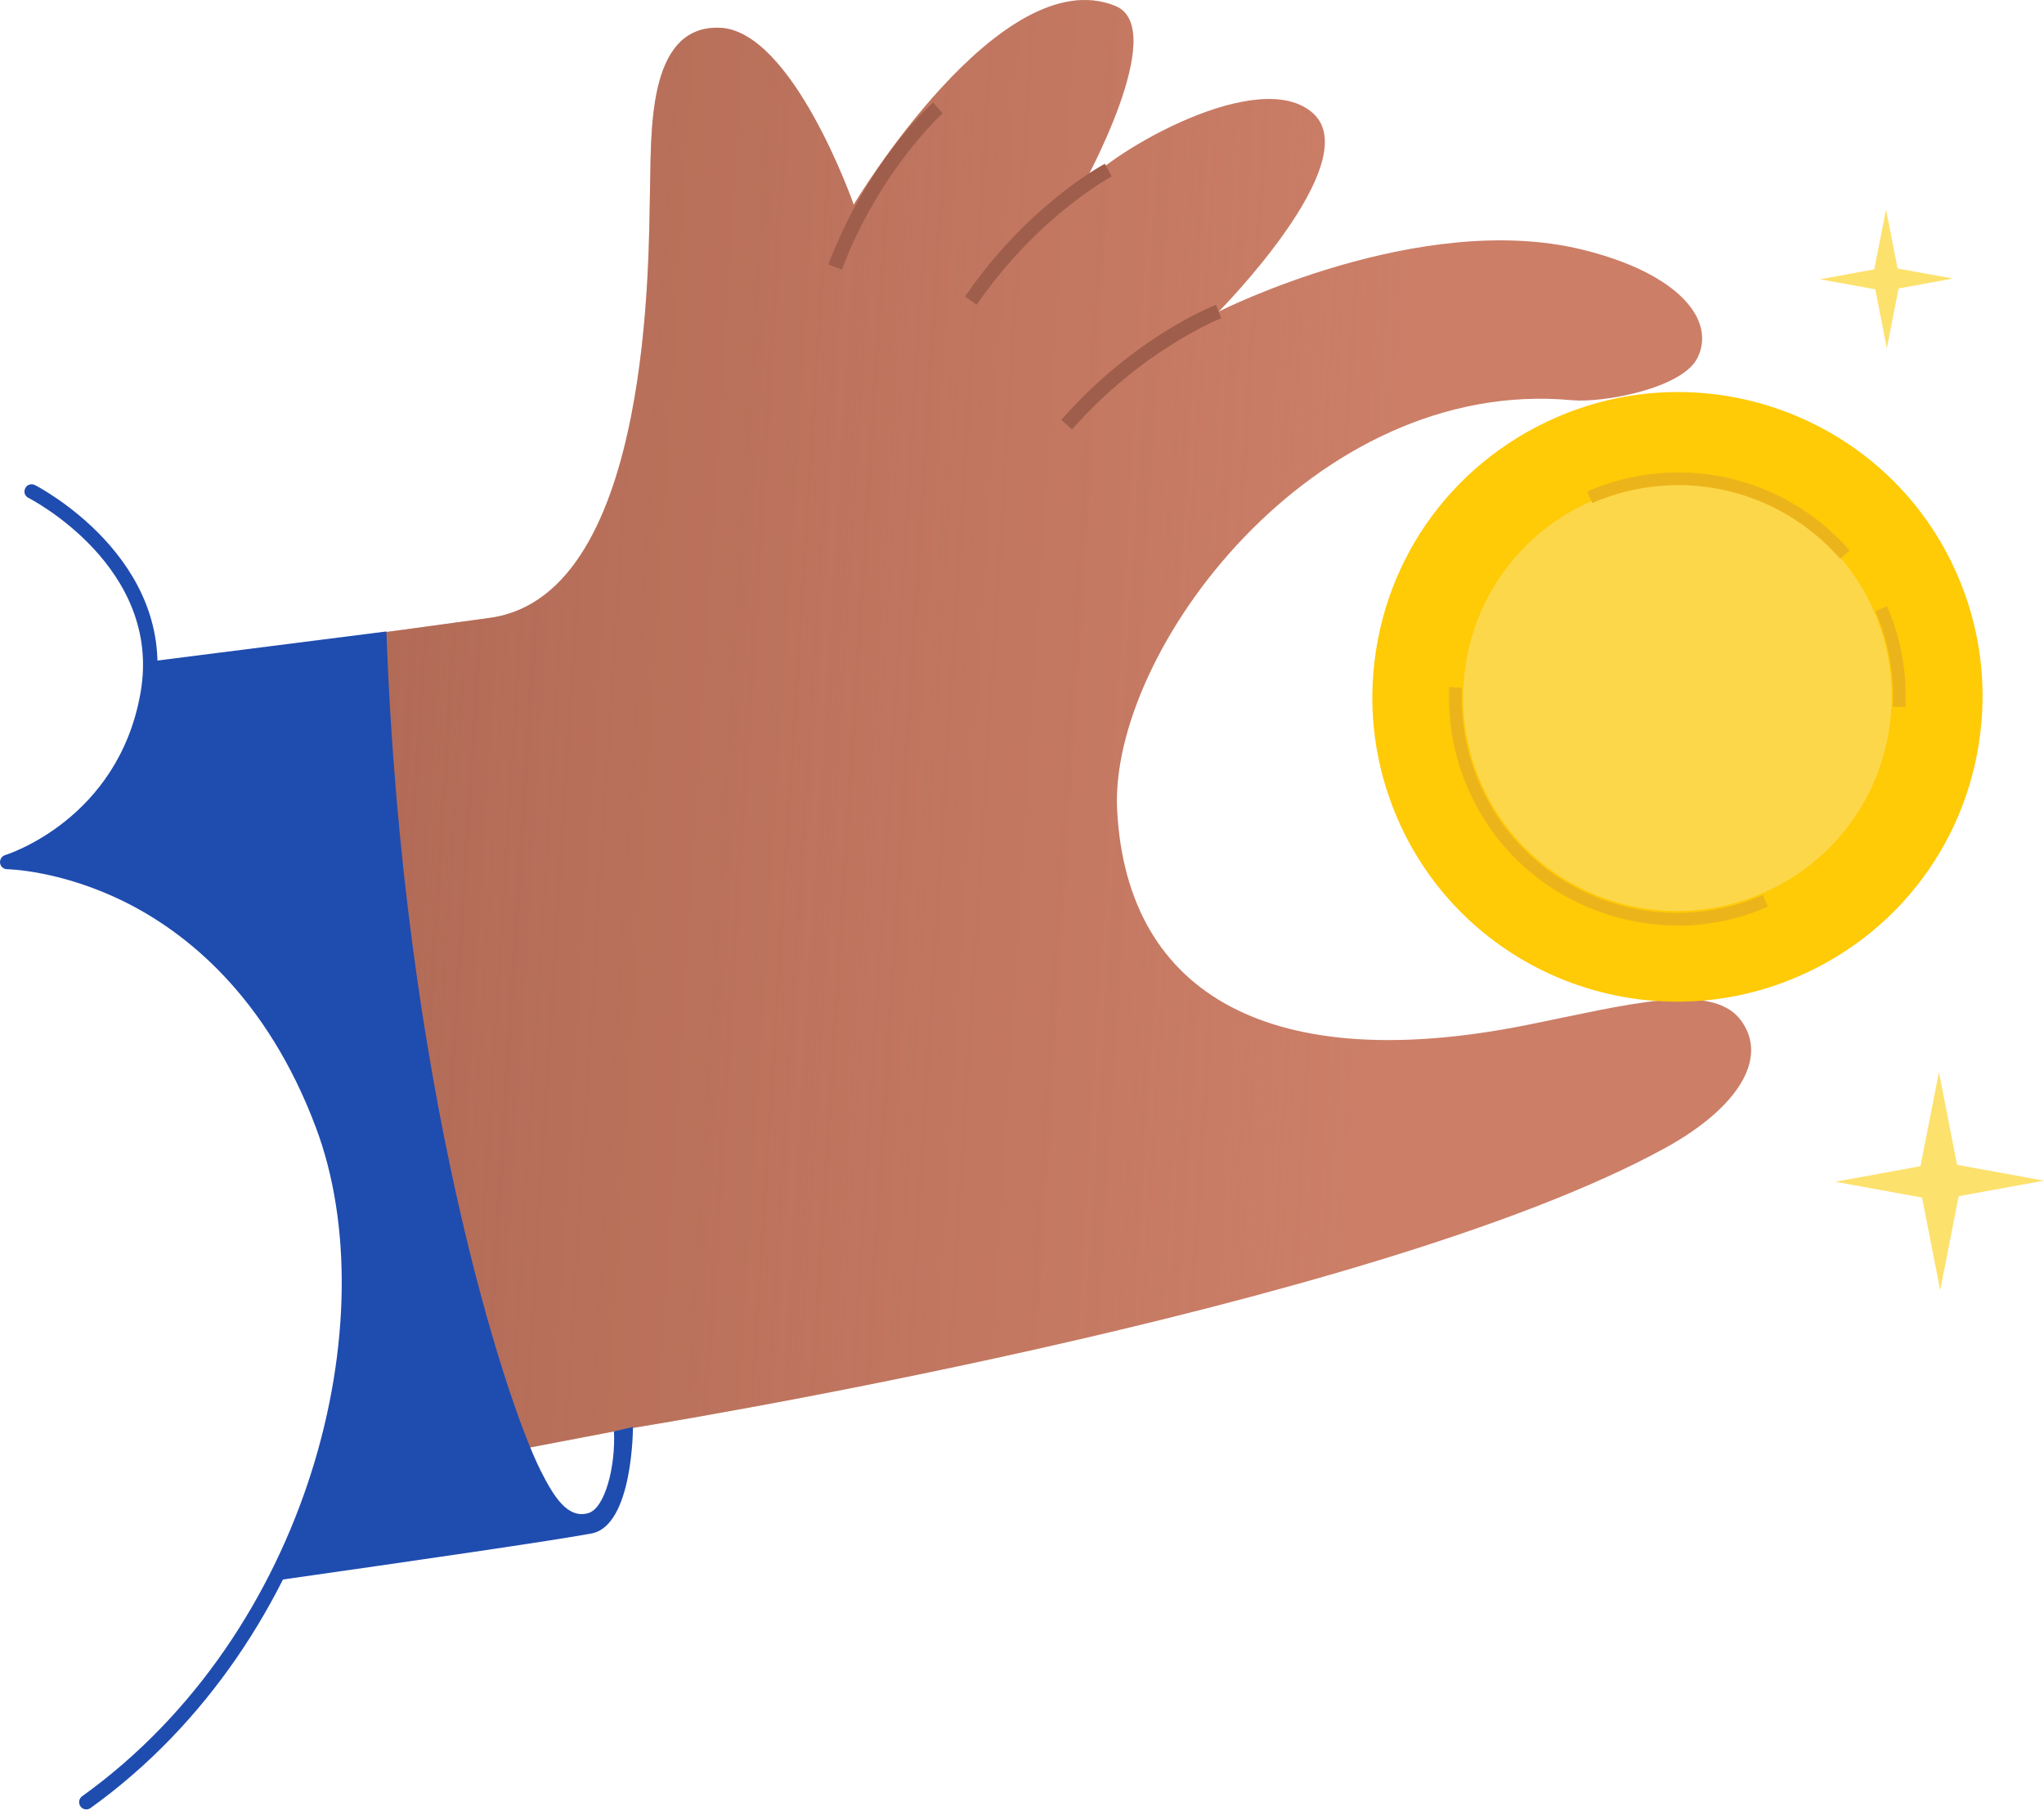
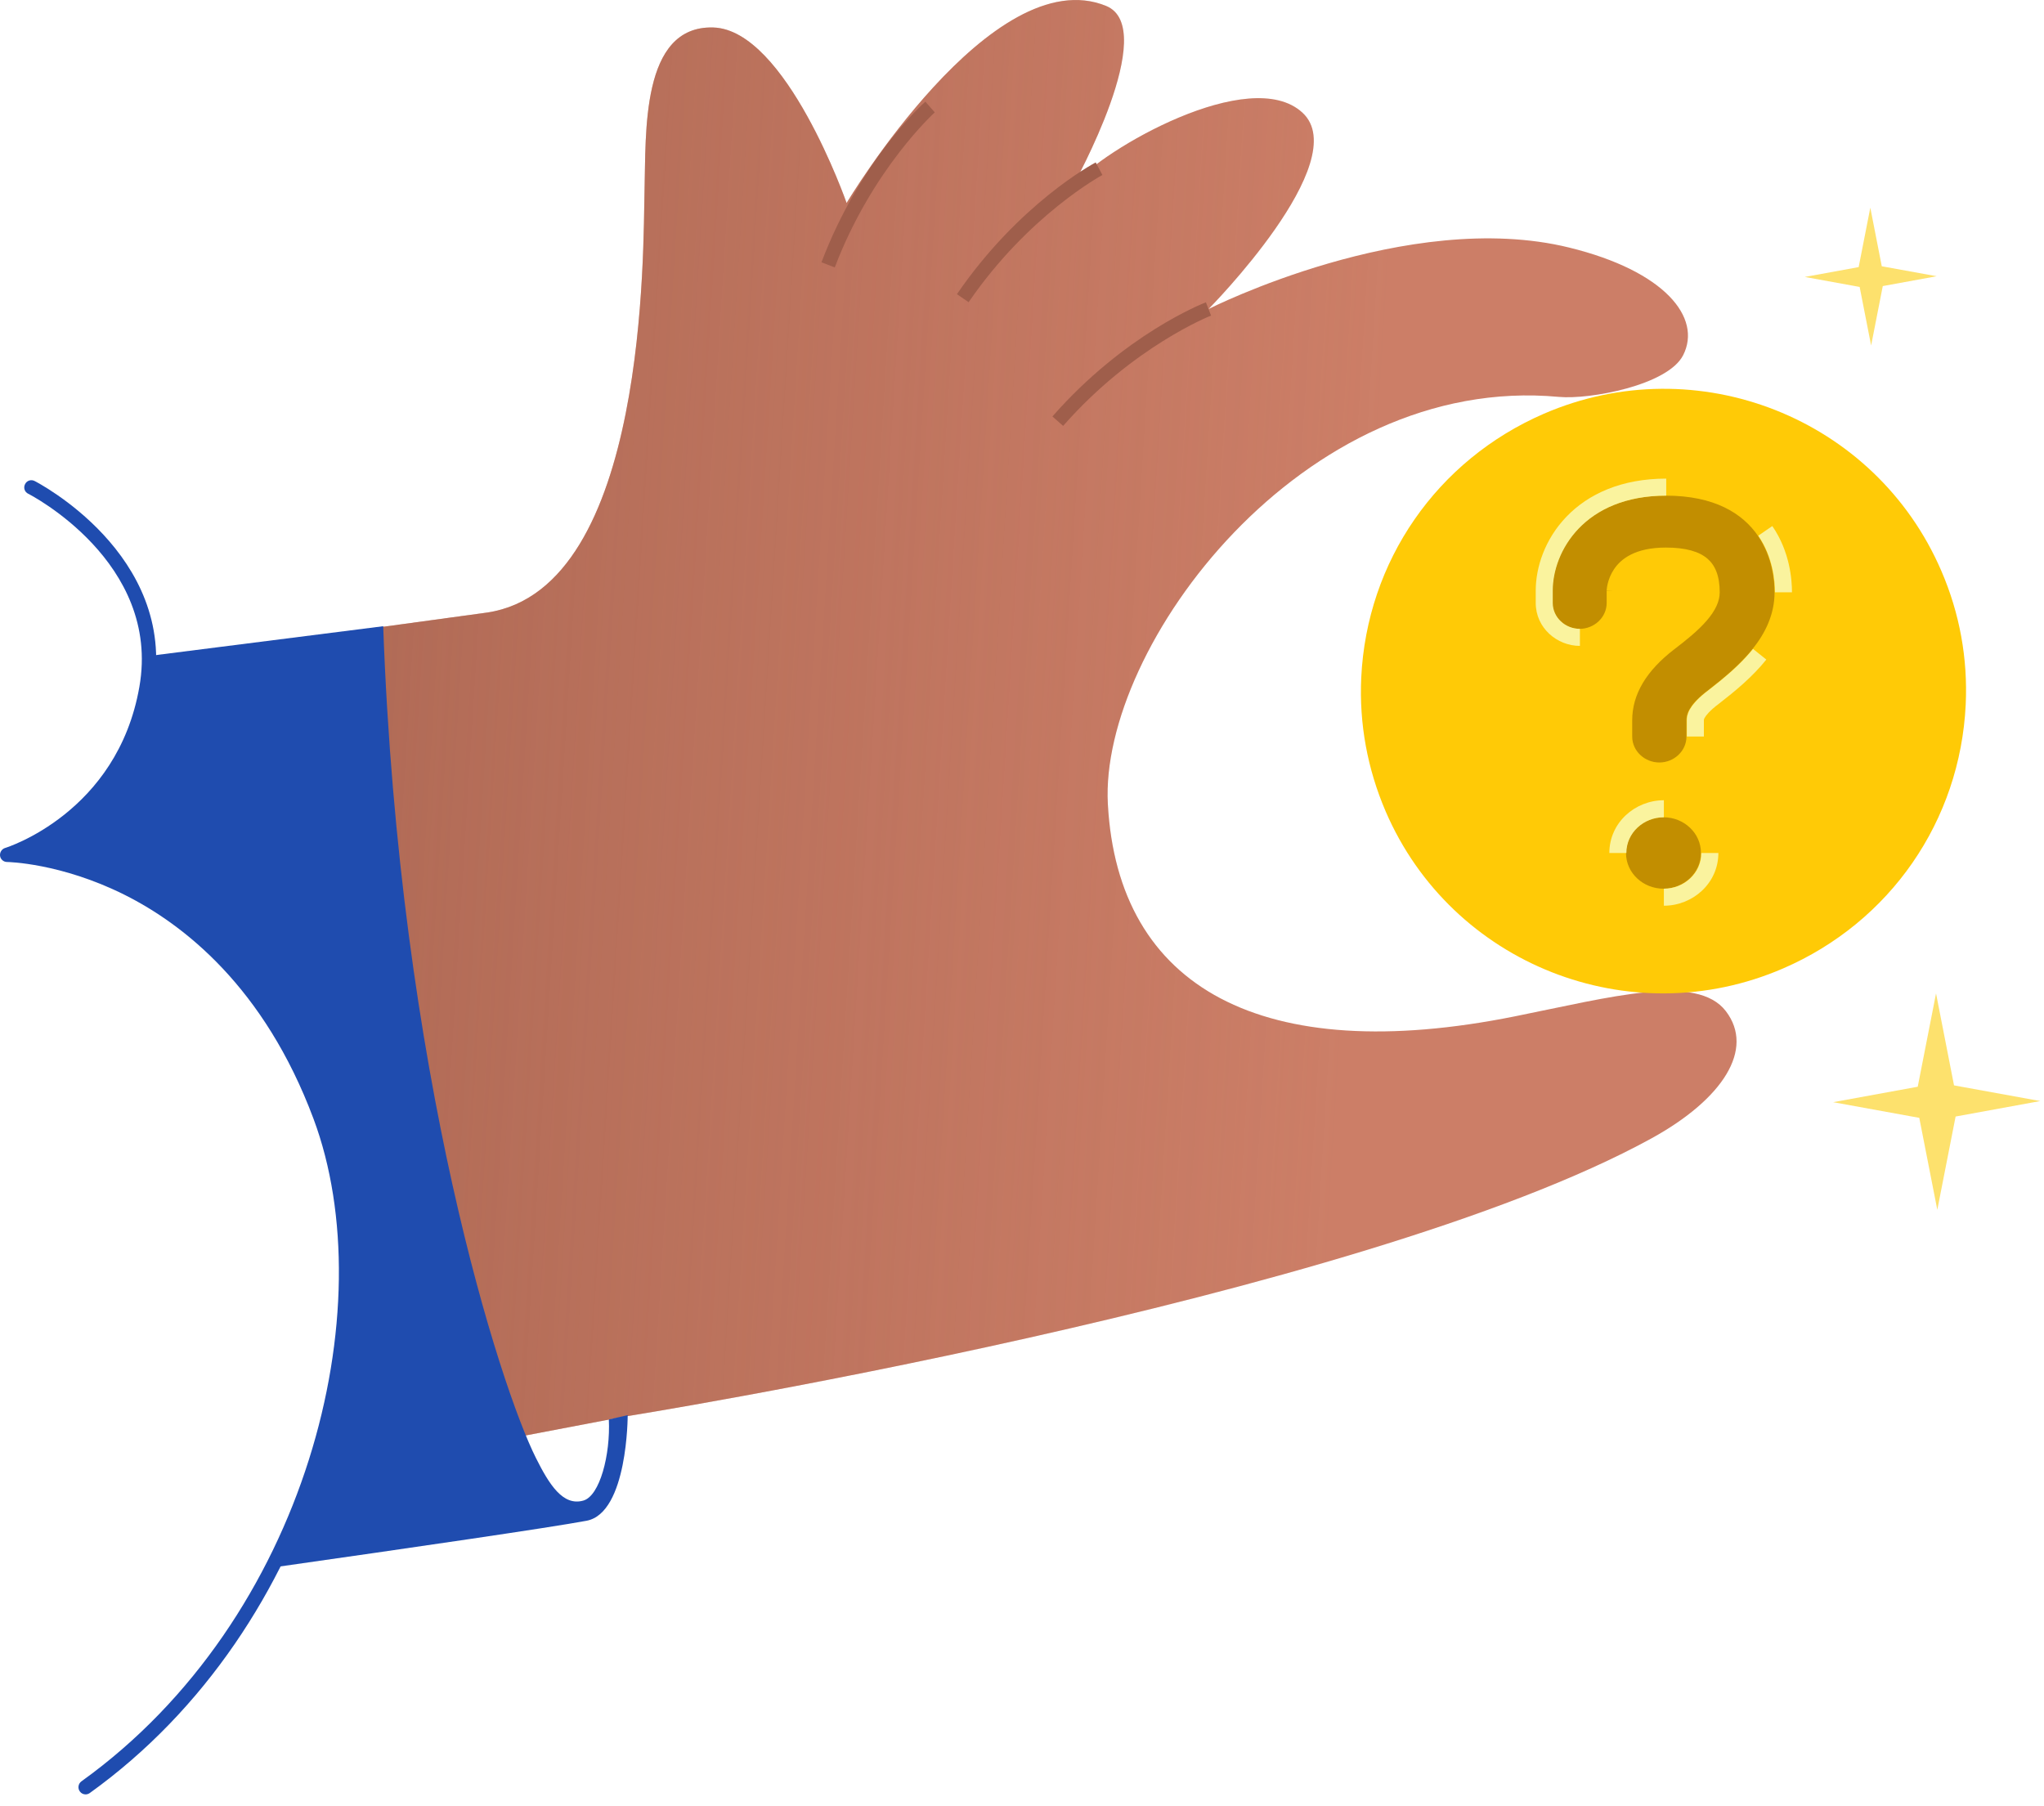
- <svg xmlns="http://www.w3.org/2000/svg" width="100" height="89" viewBox="0 0 100 89" fill="none">
-   <path d="M30.804 69.891C30.804 69.891 66.986 64.124 81.474 56.164C84.999 54.226 86.578 51.765 85.147 49.89C83.716 48.014 79.486 49.192 74.734 50.144C62.283 52.647 55.149 48.762 54.655 39.667C54.232 31.912 64.257 18.404 76.905 19.581C78.421 19.722 82.285 19.01 83.039 17.523C83.977 15.675 82.137 13.37 77.413 12.214C69.453 10.261 59.625 15.245 59.625 15.245C59.625 15.245 66.845 7.949 64.257 5.559C61.67 3.169 54.387 7.385 52.956 9.126C52.956 9.126 57.257 1.392 54.571 0.292C48.944 -2.006 41.767 10.014 41.767 10.014C41.767 10.014 38.778 1.462 35.19 1.357C31.601 1.251 31.876 6.616 31.799 9.394C31.721 12.172 31.982 29.021 24.043 30.22L11.882 31.884L18.051 57.715L17.43 72.443" fill="#CC7E67" />
-   <path opacity="0.75" d="M30.804 69.891C30.804 69.891 66.986 64.124 81.474 56.164C84.999 54.226 86.578 51.765 85.147 49.89C83.716 48.014 79.486 49.192 74.734 50.144C62.283 52.647 55.149 48.762 54.655 39.667C54.232 31.912 64.257 18.404 76.905 19.581C78.421 19.722 82.285 19.01 83.039 17.523C83.977 15.675 82.137 13.37 77.413 12.214C69.453 10.261 59.625 15.245 59.625 15.245C59.625 15.245 66.845 7.949 64.257 5.559C61.67 3.169 54.387 7.385 52.956 9.126C52.956 9.126 57.257 1.392 54.571 0.292C48.944 -2.006 41.767 10.014 41.767 10.014C41.767 10.014 38.778 1.462 35.19 1.357C31.601 1.251 31.876 6.616 31.799 9.394C31.721 12.172 31.982 29.021 24.043 30.22L11.882 31.884L18.051 57.715L17.43 72.443" fill="url(#paint0_linear_8182_45900)" />
-   <path d="M91.745 14.156L89.038 13.664L91.696 13.178L92.272 10.246L92.837 13.136L95.545 13.629L92.887 14.114L92.311 17.046L91.745 14.156Z" fill="#FDE16D" />
-   <path d="M52.45 21.012L51.921 20.547C55.481 16.486 59.331 14.977 59.493 14.914L59.747 15.57C59.712 15.584 55.89 17.093 52.45 21.012Z" fill="#9F5E4B" />
-   <path d="M47.795 14.914L47.21 14.512C50.263 10.056 53.901 8.096 54.056 8.012L54.387 8.632C54.352 8.653 50.742 10.599 47.788 14.907L47.795 14.914Z" fill="#9F5E4B" />
-   <path d="M41.182 13.194L40.527 12.94C42.444 7.892 45.518 5.128 45.652 5.016L46.118 5.544C46.118 5.544 43.037 8.322 41.182 13.194Z" fill="#9F5E4B" />
-   <path d="M30.037 70.032C30.121 71.766 29.593 73.811 28.775 74.036C27.773 74.318 27.097 73.247 26.441 71.935C24.693 68.453 19.701 53.062 18.904 30.896L7.356 32.363C7.363 32.87 7.328 33.399 7.236 33.949C6.094 40.485 0.363 42.184 0.363 42.184C0.363 42.184 11.008 42.268 15.802 55.071C18.101 61.212 17.262 69.835 13.412 77.343C20.54 76.328 27.125 75.369 28.937 75.03C30.974 74.65 30.967 69.82 30.967 69.82L30.037 70.032Z" fill="#1F4CAF" />
-   <path d="M67.156 33.434C67.431 27.688 70.886 22.704 76.166 20.412C83.724 17.141 92.523 20.617 95.773 28.16C96.682 30.262 97.084 32.489 96.978 34.76C96.703 40.505 93.249 45.497 87.968 47.781C80.41 51.052 71.612 47.577 68.362 40.033C67.459 37.932 67.05 35.704 67.156 33.434Z" fill="#FFCA06" />
-   <path d="M71.594 33.636C71.787 29.601 74.213 26.1 77.921 24.491C83.229 22.194 89.408 24.635 91.691 29.933C92.329 31.408 92.612 32.973 92.537 34.567C92.344 38.602 89.918 42.108 86.21 43.712C80.902 46.009 74.723 43.568 72.44 38.27C71.807 36.795 71.519 35.23 71.594 33.636Z" fill="#FDD74A" />
-   <path d="M82.048 45.278C80.657 45.278 79.259 45.012 77.93 44.487C75.159 43.386 72.982 41.283 71.807 38.556C71.127 36.979 70.824 35.316 70.904 33.615L71.523 33.646C71.449 35.248 71.733 36.819 72.376 38.315C73.489 40.894 75.543 42.879 78.158 43.918C80.78 44.957 83.656 44.913 86.241 43.794L86.488 44.363C85.066 44.981 83.563 45.291 82.054 45.291L82.048 45.278Z" fill="#ECB41B" />
-   <path d="M93.221 34.603L92.603 34.572C92.677 32.964 92.393 31.394 91.749 29.91L92.318 29.662C92.999 31.233 93.302 32.896 93.221 34.603Z" fill="#ECB41B" />
-   <path d="M90.026 27.341C86.996 23.878 82.123 22.783 77.899 24.613L77.652 24.045C82.129 22.109 87.286 23.265 90.49 26.933L90.026 27.341Z" fill="#ECB41B" />
-   <path d="M4.226 88.531C4.113 88.531 4.007 88.482 3.937 88.383C3.824 88.228 3.859 88.003 4.014 87.89C15.182 79.874 18.953 64.512 15.464 55.191C13.038 48.705 9.062 45.61 6.15 44.151C2.992 42.572 0.376 42.529 0.348 42.529C0.172 42.529 0.024 42.395 0.003 42.226C-0.018 42.057 0.087 41.888 0.249 41.838C0.306 41.824 5.791 40.111 6.877 33.886C7.955 27.731 1.455 24.389 1.392 24.361C1.215 24.276 1.145 24.065 1.236 23.889C1.321 23.712 1.533 23.642 1.709 23.734C1.779 23.769 8.738 27.336 7.575 34.013C6.743 38.758 3.521 41.049 1.709 41.986C4.79 42.501 12.319 44.799 16.119 54.952C19.701 64.519 15.851 80.269 4.423 88.468C4.36 88.51 4.289 88.531 4.219 88.531H4.226Z" fill="#1F4CAF" />
-   <path d="M94.033 58.594L89.782 57.821L93.956 57.059L94.86 52.455L95.747 56.993L100 57.766L95.826 58.529L94.922 63.133L94.033 58.594Z" fill="#FDE16D" />
+ <svg xmlns="http://www.w3.org/2000/svg" width="120" height="106" viewBox="0 0 120 106" fill="none">
+   <path d="M36.657 83.171C36.657 83.171 79.713 76.308 96.954 66.836C101.149 64.529 103.028 61.601 101.325 59.369C99.622 57.137 94.588 58.538 88.933 59.671C74.117 62.649 65.627 58.027 65.04 47.204C64.536 37.975 76.466 21.901 91.517 23.302C93.321 23.47 97.919 22.622 98.816 20.852C99.932 18.654 97.743 15.91 92.121 14.534C82.65 12.211 70.954 18.142 70.954 18.142C70.954 18.142 79.545 9.459 76.466 6.615C73.387 3.771 64.721 8.788 63.018 10.86C63.018 10.86 68.135 1.656 64.939 0.348C58.244 -2.387 49.703 11.917 49.703 11.917C49.703 11.917 46.146 1.74 41.876 1.614C37.605 1.489 37.932 7.873 37.84 11.179C37.748 14.484 38.058 34.535 28.612 35.962L14.139 37.942L21.48 68.681L20.742 86.207" fill="#CC7E67" />
+   <path opacity="0.75" d="M36.657 83.171C36.657 83.171 79.713 76.308 96.954 66.836C101.149 64.529 103.028 61.601 101.325 59.369C99.622 57.137 94.588 58.538 88.933 59.671C74.117 62.649 65.627 58.027 65.04 47.204C64.536 37.975 76.466 21.901 91.517 23.302C93.321 23.47 97.919 22.622 98.816 20.852C99.932 18.654 97.743 15.91 92.121 14.534C82.65 12.211 70.954 18.142 70.954 18.142C70.954 18.142 79.545 9.459 76.466 6.615C73.387 3.771 64.721 8.788 63.018 10.86C63.018 10.86 68.135 1.656 64.939 0.348C58.244 -2.387 49.703 11.917 49.703 11.917C49.703 11.917 46.146 1.74 41.876 1.614C37.605 1.489 37.932 7.873 37.84 11.179C37.748 14.484 38.058 34.535 28.612 35.962L14.139 37.942L21.48 68.681L20.742 86.207" fill="url(#paint0_linear_8182_45899)" />
+   <path d="M109.177 16.846L105.955 16.26L109.119 15.682L109.803 12.193L110.476 15.633L113.699 16.218L110.535 16.796L109.851 20.285L109.177 16.846Z" fill="#FDE16D" />
+   <path d="M62.415 25.005L61.786 24.451C66.023 19.619 70.604 17.824 70.797 17.748L71.099 18.528C71.057 18.545 66.51 20.34 62.415 25.005Z" fill="#9F5E4B" />
+   <path d="M56.876 17.749L56.18 17.27C59.813 11.968 64.142 9.636 64.326 9.535L64.721 10.273C64.679 10.299 60.383 12.614 56.868 17.74L56.876 17.749Z" fill="#9F5E4B" />
+   <path d="M49.007 15.701L48.227 15.399C50.509 9.392 54.167 6.103 54.326 5.969L54.88 6.598C54.88 6.598 51.214 9.904 49.007 15.701Z" fill="#9F5E4B" />
+   <path d="M35.744 83.337C35.844 85.401 35.215 87.834 34.242 88.102C33.051 88.438 32.245 87.162 31.465 85.602C29.384 81.457 23.445 63.143 22.497 36.766L8.754 38.511C8.763 39.115 8.721 39.744 8.612 40.398C7.252 48.176 0.432 50.197 0.432 50.197C0.432 50.197 13.1 50.298 18.805 65.534C21.54 72.841 20.542 83.102 15.961 92.037C24.443 90.829 32.279 89.688 34.435 89.285C36.86 88.832 36.851 83.085 36.851 83.085L35.744 83.337Z" fill="#1F4CAF" />
+   <path d="M79.916 39.786C80.243 32.949 84.354 27.017 90.638 24.291C99.632 20.398 110.102 24.534 113.97 33.511C115.052 36.011 115.53 38.662 115.404 41.364C115.077 48.201 110.966 54.141 104.682 56.859C95.689 60.752 85.218 56.616 81.35 47.639C80.277 45.139 79.79 42.488 79.916 39.786Z" fill="#FFCA06" />
+   <path d="M5.029 105.351C4.894 105.351 4.769 105.292 4.685 105.175C4.55 104.99 4.592 104.722 4.777 104.587C18.066 95.048 22.555 76.767 18.402 65.676C15.516 57.958 10.784 54.274 7.319 52.538C3.56 50.658 0.448 50.608 0.414 50.608C0.205 50.608 0.028 50.449 0.003 50.247C-0.022 50.046 0.104 49.845 0.297 49.786C0.364 49.769 6.891 47.73 8.183 40.322C9.467 32.998 1.731 29.021 1.656 28.988C1.446 28.887 1.362 28.636 1.471 28.426C1.572 28.216 1.824 28.132 2.034 28.241C2.117 28.283 10.398 32.528 9.014 40.473C8.024 46.12 4.19 48.846 2.034 49.962C5.7 50.575 14.66 53.31 19.182 65.391C23.444 76.775 18.863 95.518 5.264 105.275C5.188 105.326 5.104 105.351 5.02 105.351H5.029Z" fill="#1F4CAF" />
+   <path d="M112.678 65.63L107.619 64.71L112.587 63.803L113.662 58.324L114.718 63.724L119.779 64.644L114.811 65.552L113.736 71.03L112.678 65.63Z" fill="#FDE16D" />
+   <path fill-rule="evenodd" clip-rule="evenodd" d="M92.299 30.686C93.483 29.452 95.295 28.6 97.799 28.6C100.809 28.6 102.613 29.714 103.615 31.168C104.57 32.554 104.682 34.087 104.682 34.775C104.682 36.22 104.075 37.424 103.286 38.411C102.506 39.388 101.502 40.21 100.612 40.901L100.598 40.911C99.995 41.363 99.735 41.695 99.621 41.899C99.519 42.08 99.511 42.196 99.511 42.293V43.241C99.511 44.406 98.517 45.266 97.417 45.266C96.318 45.266 95.324 44.406 95.324 43.241V42.293C95.324 40.53 96.301 39.024 97.974 37.735L97.978 37.732C98.707 37.177 99.351 36.652 99.814 36.117C100.277 35.582 100.461 35.149 100.461 34.775C100.461 33.898 100.223 33.442 99.913 33.177C99.571 32.884 98.939 32.649 97.799 32.649C96.125 32.649 95.463 33.26 95.168 33.703C94.844 34.189 94.825 34.684 94.825 34.684L94.825 34.68V35.396C94.825 36.562 93.831 37.421 92.731 37.421C91.632 37.421 90.638 36.562 90.638 35.396V34.677C90.638 33.418 91.138 31.897 92.299 30.686Z" fill="#C28E00" />
+   <path fill-rule="evenodd" clip-rule="evenodd" d="M94.96 50.079C94.96 48.595 96.222 47.483 97.66 47.483C99.099 47.483 100.361 48.595 100.361 50.079C100.361 51.564 99.099 52.675 97.66 52.675C96.222 52.675 94.96 51.564 94.96 50.079Z" fill="#C28E00" />
+   <path d="M99.861 50.079C99.861 48.901 98.855 47.983 97.661 47.983C96.466 47.983 95.461 48.901 95.46 50.079C95.46 51.257 96.466 52.176 97.661 52.176C98.855 52.176 99.861 51.257 99.861 50.079ZM94.824 43.241V42.293C94.824 40.319 95.926 38.682 97.669 37.339L97.673 37.336L97.675 37.334C98.403 36.779 99.01 36.281 99.436 35.79C99.862 35.298 99.961 34.977 99.961 34.775C99.961 33.992 99.753 33.697 99.588 33.557C99.376 33.375 98.884 33.148 97.799 33.148C97.023 33.148 96.519 33.291 96.192 33.456C95.869 33.62 95.691 33.819 95.584 33.98C95.462 34.163 95.396 34.351 95.361 34.495C95.343 34.566 95.333 34.624 95.329 34.662C95.326 34.681 95.325 34.695 95.325 34.702V35.397C95.325 36.869 94.075 37.921 92.732 37.921C91.389 37.921 90.138 36.869 90.138 35.397V34.678C90.138 33.295 90.683 31.648 91.938 30.34C93.227 28.997 95.175 28.1 97.799 28.1C100.947 28.1 102.918 29.275 104.027 30.885C105.065 32.392 105.182 34.045 105.182 34.775C105.182 36.369 104.51 37.681 103.676 38.724C102.857 39.75 101.812 40.603 100.918 41.296L100.904 41.307L100.898 41.312C100.331 41.736 100.126 42.019 100.056 42.144C100.026 42.198 100.017 42.228 100.014 42.24C100.012 42.251 100.01 42.262 100.01 42.293V43.241C100.01 44.714 98.76 45.766 97.418 45.766C96.075 45.766 94.824 44.714 94.824 43.241ZM100.861 50.079C100.861 51.871 99.344 53.176 97.661 53.176C95.978 53.176 94.46 51.871 94.46 50.079C94.461 48.288 95.978 46.983 97.661 46.983C99.344 46.983 100.861 48.288 100.861 50.079ZM91.138 35.397C91.138 36.254 91.876 36.921 92.732 36.921C93.588 36.921 94.325 36.254 94.325 35.397V34.68L94.658 34.677C94.362 34.665 94.329 34.664 94.326 34.664V34.648C94.326 34.641 94.327 34.632 94.328 34.621C94.329 34.599 94.333 34.571 94.337 34.536C94.346 34.466 94.361 34.37 94.389 34.257C94.444 34.032 94.55 33.73 94.751 33.427C94.939 33.144 95.241 32.816 95.741 32.563C96.237 32.313 96.902 32.148 97.799 32.148C98.993 32.148 99.766 32.393 100.238 32.797C100.693 33.186 100.961 33.804 100.961 34.775C100.961 35.32 100.693 35.867 100.192 36.445C99.692 37.022 99.01 37.575 98.282 38.13L98.281 38.129L98.28 38.131C96.678 39.365 95.824 40.741 95.824 42.293V43.241C95.824 44.099 96.562 44.766 97.418 44.766C98.273 44.766 99.01 44.099 99.01 43.241V42.293C99.01 42.13 99.032 41.925 99.184 41.654C99.323 41.407 99.583 41.083 100.074 40.685L100.298 40.511L100.305 40.506C101.193 39.818 102.155 39.025 102.895 38.1C103.64 37.168 104.182 36.07 104.182 34.775C104.182 34.129 104.074 32.716 103.204 31.452C102.309 30.153 100.67 29.1 97.799 29.1C95.416 29.1 93.739 29.907 92.66 31.032C91.592 32.146 91.138 33.541 91.138 34.678V35.397Z" fill="#FFCA06" />
+   <path d="M100.883 50.079C100.883 51.871 99.365 53.176 97.683 53.176V52.176C98.877 52.176 99.883 51.257 99.883 50.079H100.883ZM97.683 47.983C96.489 47.983 95.483 48.901 95.482 50.079H94.482C94.483 48.288 96 46.983 97.683 46.983V47.983ZM99.032 42.293C99.032 42.13 99.054 41.925 99.206 41.654C99.345 41.407 99.605 41.083 100.096 40.685L100.32 40.511L100.327 40.506L101.002 39.97C101.682 39.413 102.362 38.794 102.917 38.1L103.308 38.411L103.698 38.724C102.879 39.75 101.834 40.603 100.94 41.296L100.927 41.307L100.92 41.312C100.353 41.736 100.148 42.019 100.078 42.144C100.047 42.198 100.039 42.228 100.036 42.24C100.034 42.251 100.032 42.262 100.032 42.293V43.241H99.032V42.293ZM90.16 35.397V34.678C90.16 33.295 90.705 31.648 91.96 30.34C93.249 28.997 95.197 28.1 97.821 28.1V29.1C95.438 29.1 93.761 29.907 92.682 31.032C91.614 32.146 91.16 33.541 91.16 34.678V35.397C91.16 36.254 91.898 36.921 92.754 36.921V37.921C91.411 37.921 90.16 36.869 90.16 35.397ZM104.049 30.885C105.087 32.392 105.204 34.045 105.204 34.775H104.204C104.204 34.129 104.096 32.716 103.226 31.452L103.637 31.168L104.049 30.885Z" fill="#FAF39E" />
  <defs>
-     <linearGradient id="paint0_linear_8182_45900" x1="67.771" y1="26.097" x2="5.677" y2="22.244" gradientUnits="userSpaceOnUse">
+     <linearGradient id="paint0_linear_8182_45899" x1="80.647" y1="31.056" x2="6.756" y2="26.471" gradientUnits="userSpaceOnUse">
      <stop stop-color="#9F5E4B" stop-opacity="0" />
      <stop offset="1" stop-color="#9F5E4B" />
    </linearGradient>
  </defs>
</svg>
